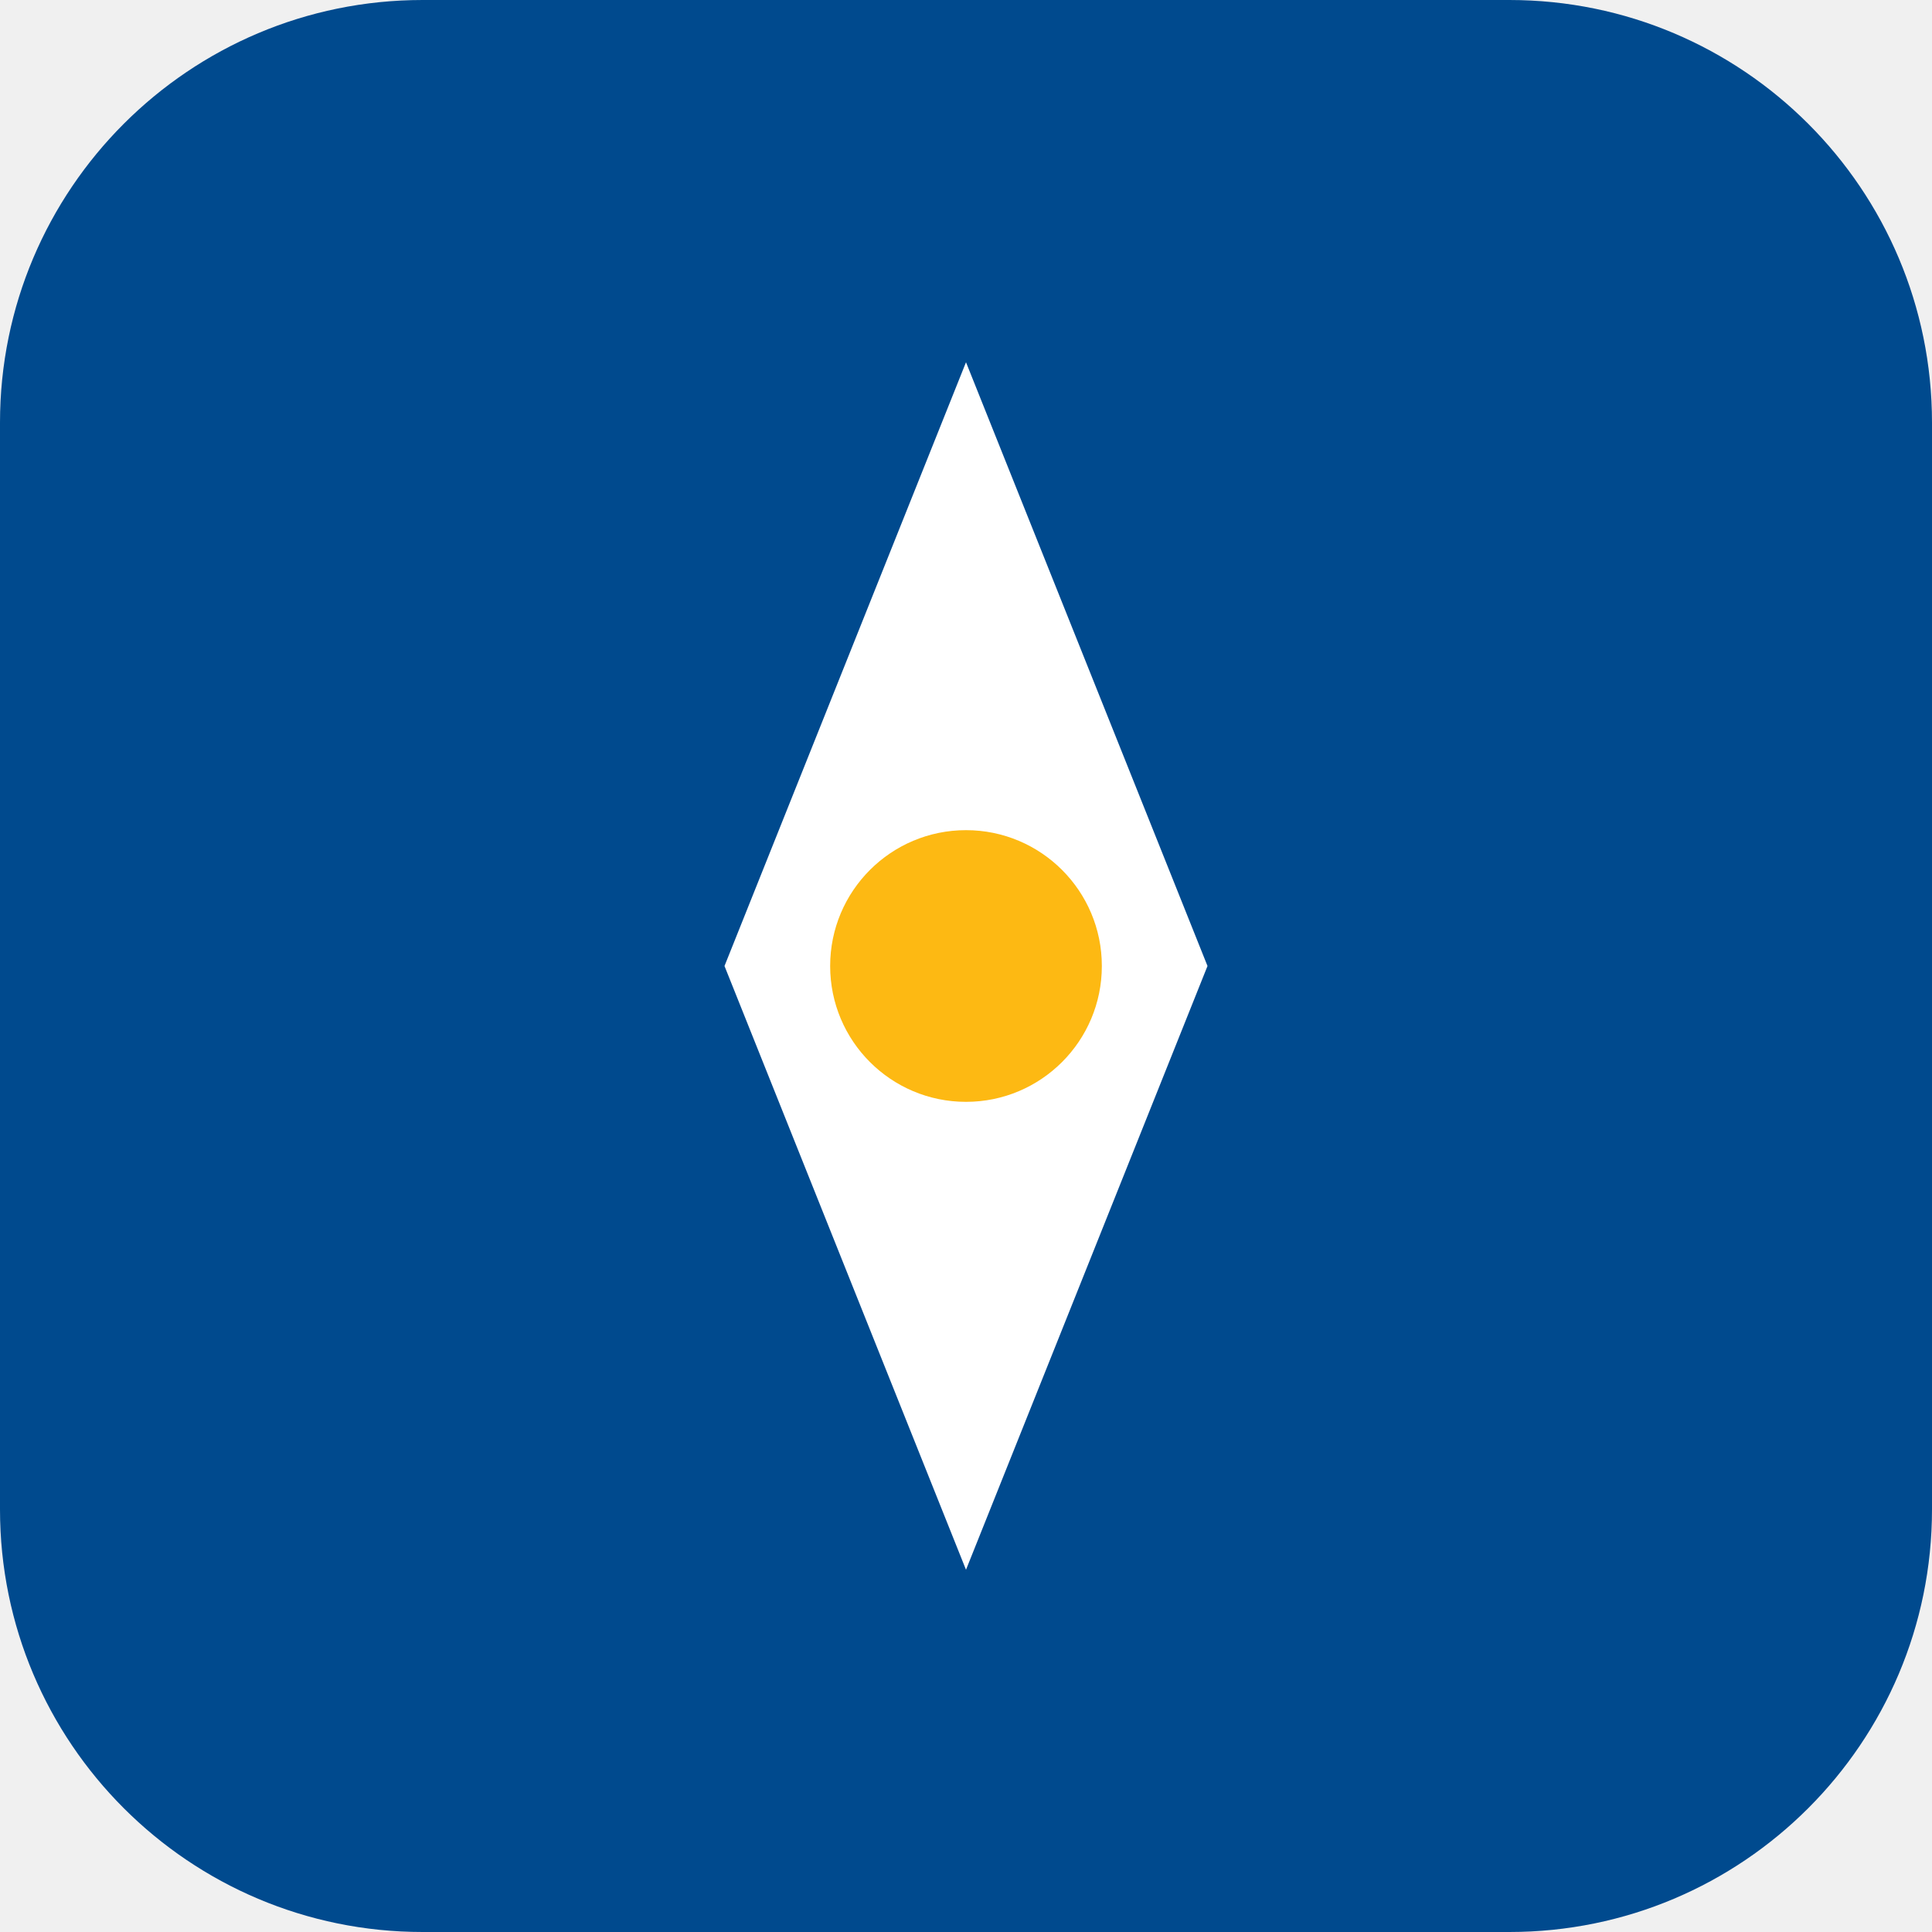
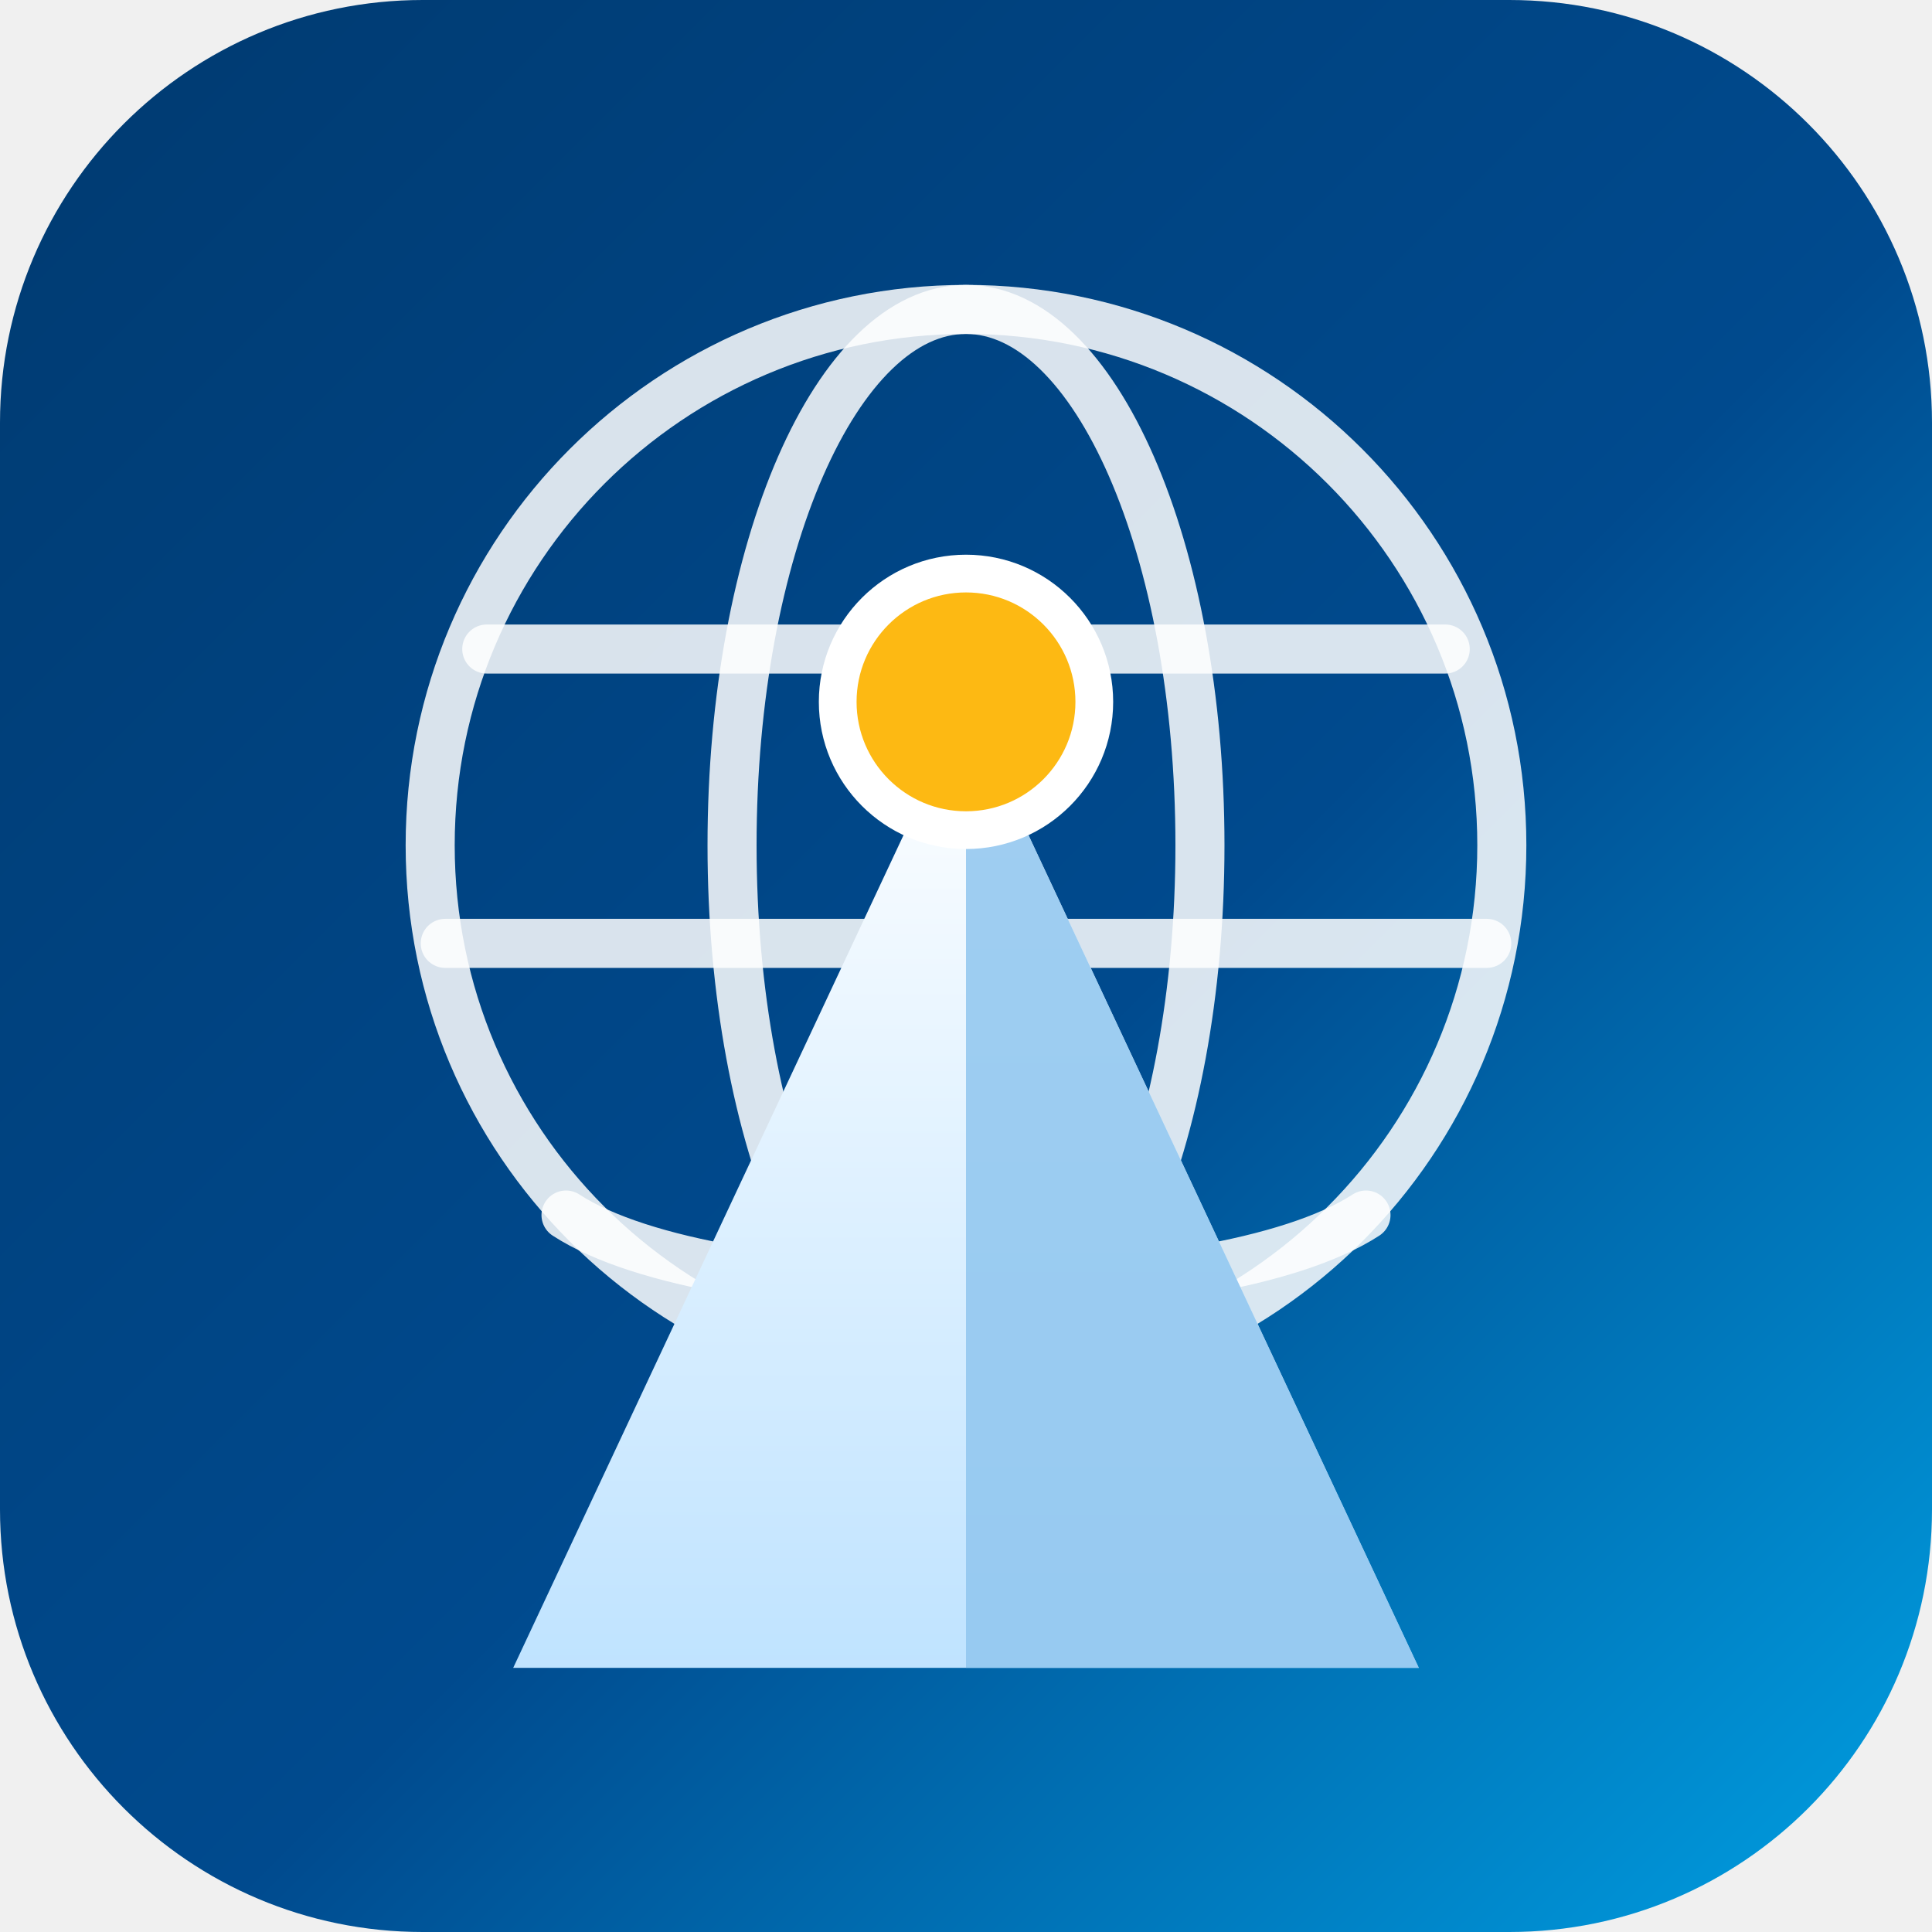
- <svg xmlns="http://www.w3.org/2000/svg" viewBox="0 0 64 64">
-   <rect width="64" height="64" rx="14" fill="#004a8e" />
-   <path d="M32 12L40 32L32 52L24 32Z" fill="white" />
-   <circle cx="32" cy="32" r="4.5" fill="#fdb913" />
+ <svg xmlns="http://www.w3.org/2000/svg" viewBox="0 0 512 512" role="img" aria-label="OpenGeoaltitude">
+   <defs>
+     <linearGradient id="og-bg" x1="0" y1="0" x2="1" y2="1">
+       <stop offset="0" stop-color="#003a70" />
+       <stop offset="0.55" stop-color="#004a8e" />
+       <stop offset="1" stop-color="#00a1e4" />
+     </linearGradient>
+     <linearGradient id="og-peak" x1="0" y1="0" x2="0" y2="1">
+       <stop offset="0" stop-color="#ffffff" />
+       <stop offset="1" stop-color="#bfe3ff" />
+     </linearGradient>
+   </defs>
+   <rect width="512" height="512" rx="112" fill="url(#og-bg)" />
+   <g stroke="#ffffff" stroke-opacity="0.85" stroke-width="13" fill="none" stroke-linecap="round">
+     <circle cx="256" cy="224" r="142" />
+     <ellipse cx="256" cy="224" rx="62" ry="142" />
+     <path d="M129 172 H383" />
+     <path d="M118 250 H394" />
+     <path d="M150 322 C190 348 322 348 362 322" />
+   </g>
+   <path d="M256 186 L376 442 H136 Z" fill="url(#og-peak)" />
+   <path d="M256 186 L376 442 H256 Z" fill="#8fc6ee" fill-opacity="0.85" />
+   <circle cx="256" cy="186" r="34" fill="#fdb913" stroke="#ffffff" stroke-width="10" />
</svg>
